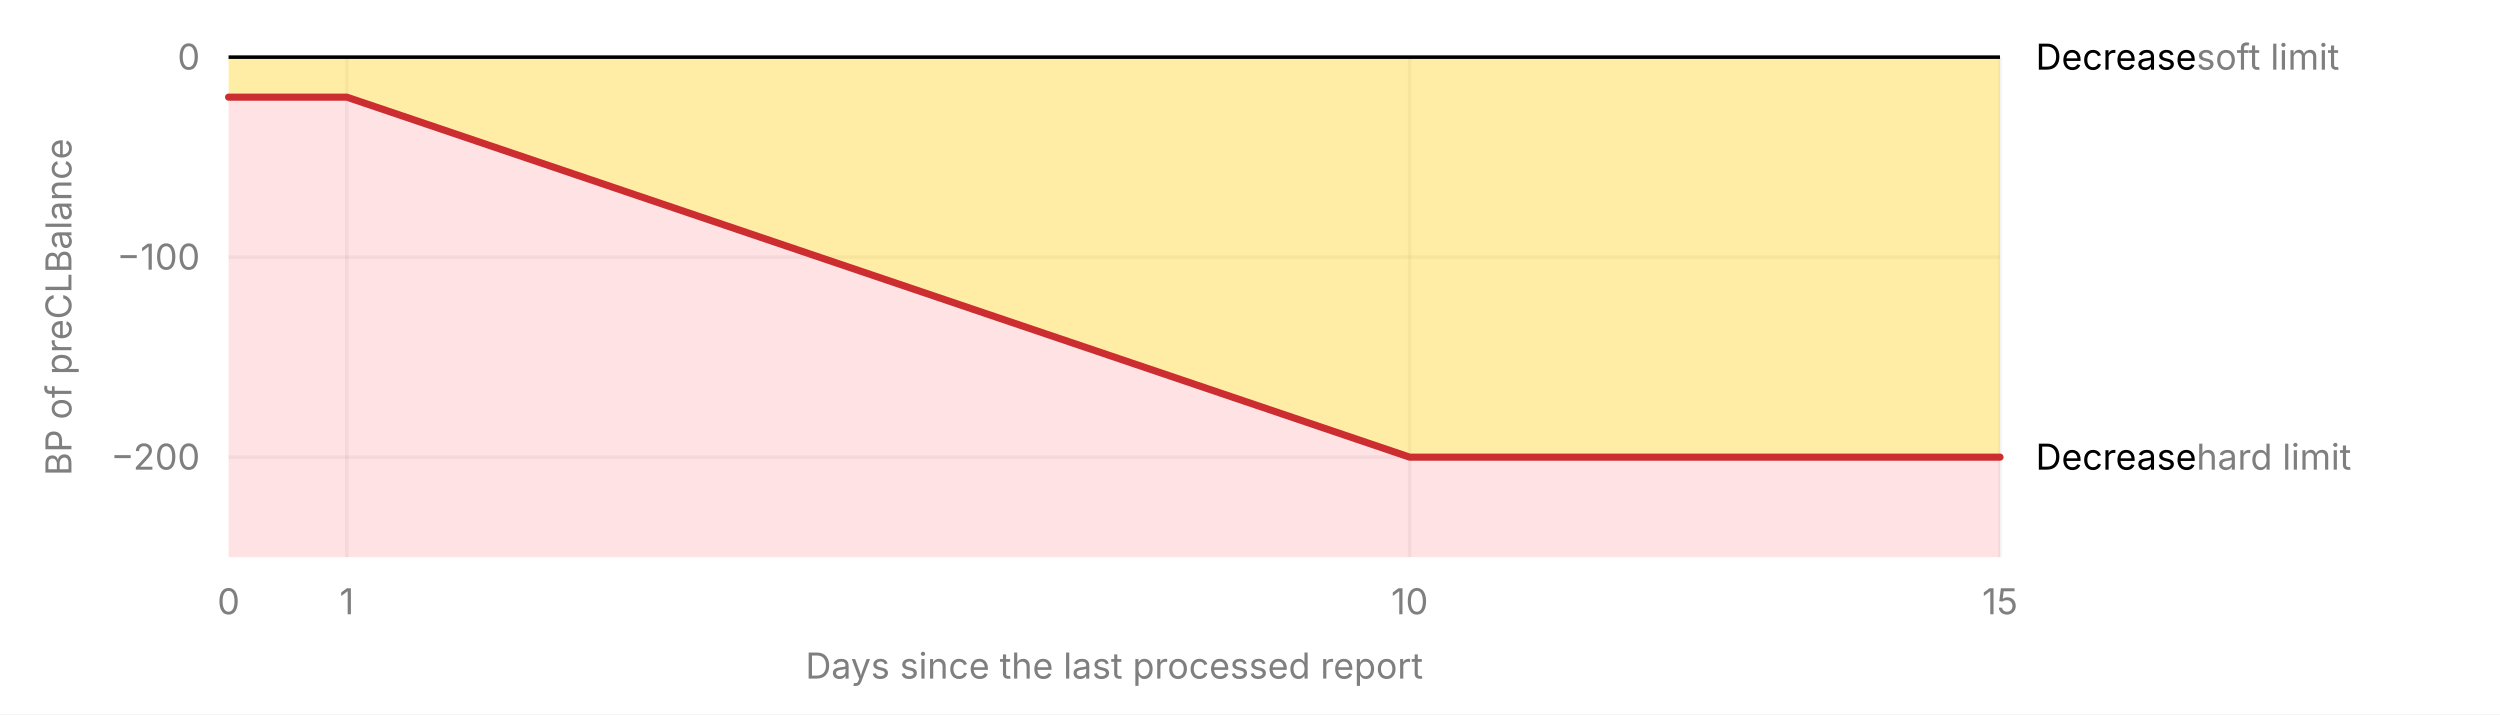
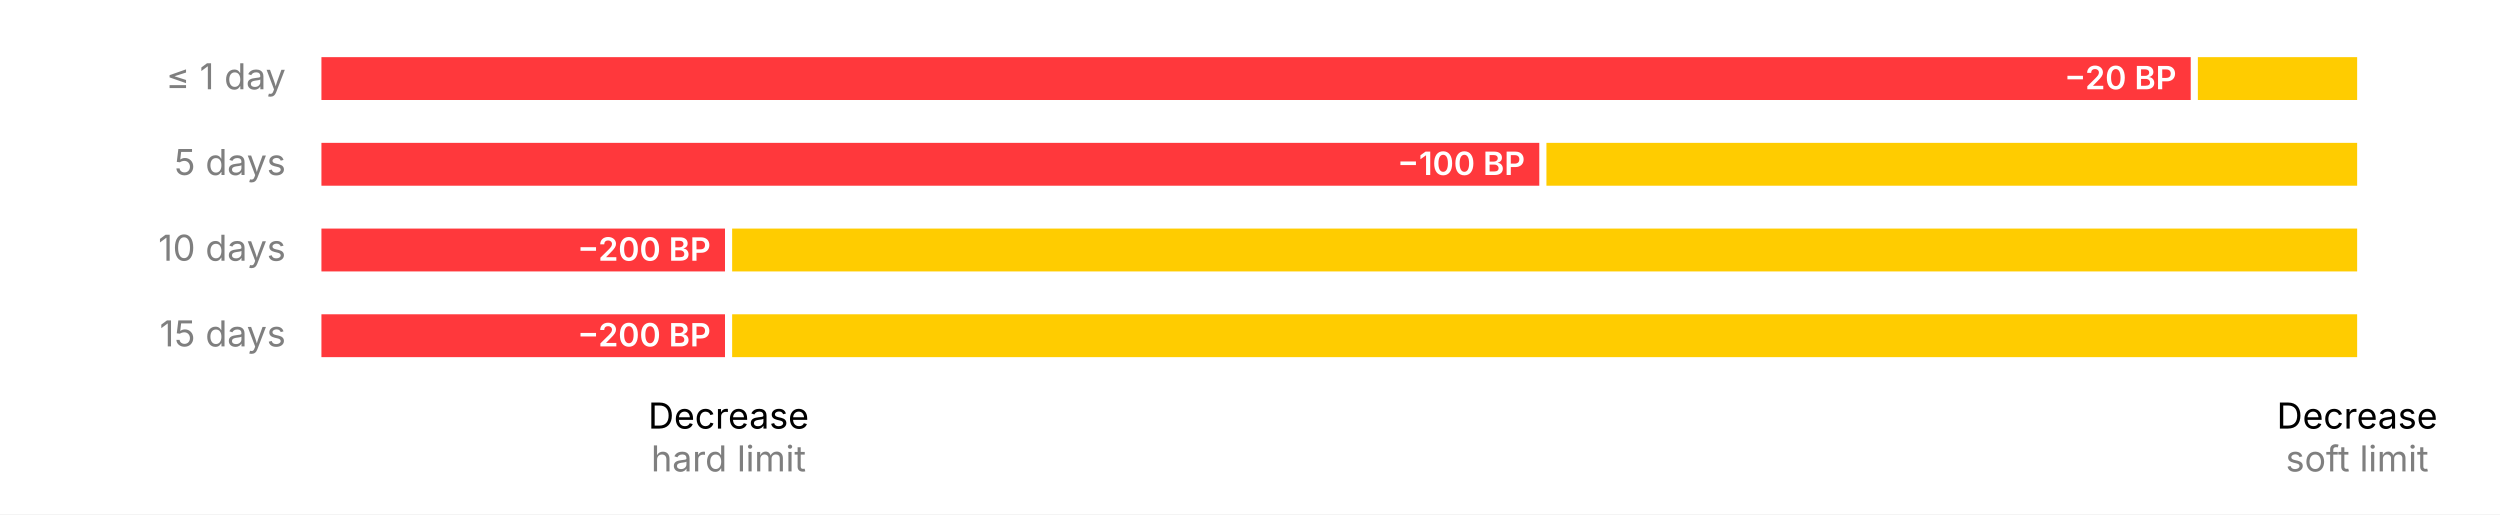
- <svg xmlns="http://www.w3.org/2000/svg" width="700" height="200" viewBox="0 0 700 200" fill="none" font-family="Inter, -apple-system, 'Segoe UI', Helvetica, Arial, sans-serif">
-   <rect width="700" height="200" fill="white" />
-   <line x1="64" x2="560" y1="128.0" y2="128.0" stroke="black" stroke-opacity="0.05" />
-   <text x="56.0" y="131.5" font-size="10" fill="black" fill-opacity="0.5" text-anchor="end">−200</text>
-   <line x1="64" x2="560" y1="72.0" y2="72.0" stroke="black" stroke-opacity="0.05" />
-   <text x="56.0" y="75.5" font-size="10" fill="black" fill-opacity="0.5" text-anchor="end">−100</text>
-   <text x="56.0" y="19.5" font-size="10" fill="black" fill-opacity="0.5" text-anchor="end">0</text>
-   <line x1="97.1" x2="97.1" y1="16" y2="156" stroke="black" stroke-opacity="0.05" />
-   <line x1="394.7" x2="394.7" y1="16" y2="156" stroke="black" stroke-opacity="0.05" />
-   <line x1="560.0" x2="560.0" y1="16" y2="156" stroke="black" stroke-opacity="0.05" />
-   <text x="64.0" y="172.0" font-size="10" fill="black" fill-opacity="0.5" text-anchor="middle">0</text>
-   <text x="97.1" y="172.0" font-size="10" fill="black" fill-opacity="0.5" text-anchor="middle">1</text>
-   <text x="394.7" y="172.0" font-size="10" fill="black" fill-opacity="0.5" text-anchor="middle">10</text>
-   <text x="560.0" y="172.0" font-size="10" fill="black" fill-opacity="0.5" text-anchor="middle">15</text>
-   <text x="312.0" y="190.0" font-size="10" fill="black" fill-opacity="0.5" text-anchor="middle">Days since the last processed report</text>
-   <text x="20.0" y="86.0" font-size="10" fill="black" fill-opacity="0.5" text-anchor="middle" transform="rotate(-90 20.0 86.0)">BP of preCLBalance</text>
-   <polygon points="64.0,16.0 64.0,27.2 97.1,27.2 394.7,128.0 560.0,128.0 560.0,16.0" fill="#FFCC00" fill-opacity="0.35" />
-   <polygon points="64.0,27.2 97.1,27.2 394.7,128.0 560.0,128.0 560.0,156.0 64.0,156.0" fill="#FF383C" fill-opacity="0.14" />
-   <line x1="64" x2="560" y1="16.0" y2="16.0" stroke="black" stroke-width="1" />
-   <polyline points="64.0,27.2 97.1,27.2 394.7,128.0 560.0,128.0" stroke="#CC2D30" stroke-width="2" stroke-linejoin="round" stroke-linecap="round" />
-   <text x="570" y="19.5" font-size="10" fill="black">Decrease<tspan fill-opacity="0.5"> soft limit</tspan>
-   </text>
-   <text x="570" y="131.5" font-size="10" fill="black">Decrease<tspan fill-opacity="0.5"> hard limit</tspan>
-   </text>
+ <svg xmlns="http://www.w3.org/2000/svg" width="700" height="144" viewBox="0 0 700 144" fill="none" font-family="Inter, -apple-system, 'Segoe UI', Helvetica, Arial, sans-serif">
+   <rect width="700" height="144" fill="white" />
+   <rect x="90.0" y="16" width="523.4" height="12" fill="#FF383C" />
+   <rect x="615.4" y="16" width="44.6" height="12" fill="#FFCC00" />
+   <text x="80.0" y="25.0" font-size="10" fill="black" fill-opacity="0.5" text-anchor="end">≤ 1 day</text>
+   <text x="609.4" y="25" font-size="9" font-weight="600" fill="white" text-anchor="end">−20 BP</text>
+   <rect x="90.0" y="40" width="341.0" height="12" fill="#FF383C" />
+   <rect x="433.0" y="40" width="227.0" height="12" fill="#FFCC00" />
+   <text x="80.0" y="49.0" font-size="10" fill="black" fill-opacity="0.5" text-anchor="end">5 days</text>
+   <text x="427.0" y="49" font-size="9" font-weight="600" fill="white" text-anchor="end">−100 BP</text>
+   <rect x="90.0" y="64" width="113.0" height="12" fill="#FF383C" />
+   <rect x="205.0" y="64" width="455.0" height="12" fill="#FFCC00" />
+   <text x="80.0" y="73.0" font-size="10" fill="black" fill-opacity="0.5" text-anchor="end">10 days</text>
+   <text x="199.0" y="73" font-size="9" font-weight="600" fill="white" text-anchor="end">−200 BP</text>
+   <rect x="90.0" y="88" width="113.0" height="12" fill="#FF383C" />
+   <rect x="205.0" y="88" width="455.0" height="12" fill="#FFCC00" />
+   <text x="80.0" y="97.0" font-size="10" fill="black" fill-opacity="0.5" text-anchor="end">15 days</text>
+   <text x="199.0" y="97" font-size="9" font-weight="600" fill="white" text-anchor="end">−200 BP</text>
+   <text x="204.0" y="120.0" font-size="10" fill="black" text-anchor="middle">Decrease</text>
+   <text x="204.0" y="132.0" font-size="10" fill="black" fill-opacity="0.5" text-anchor="middle">hard limit</text>
+   <text x="660.0" y="120.0" font-size="10" fill="black" text-anchor="middle">Decrease</text>
+   <text x="660.0" y="132.0" font-size="10" fill="black" fill-opacity="0.5" text-anchor="middle">soft limit</text>
</svg>
